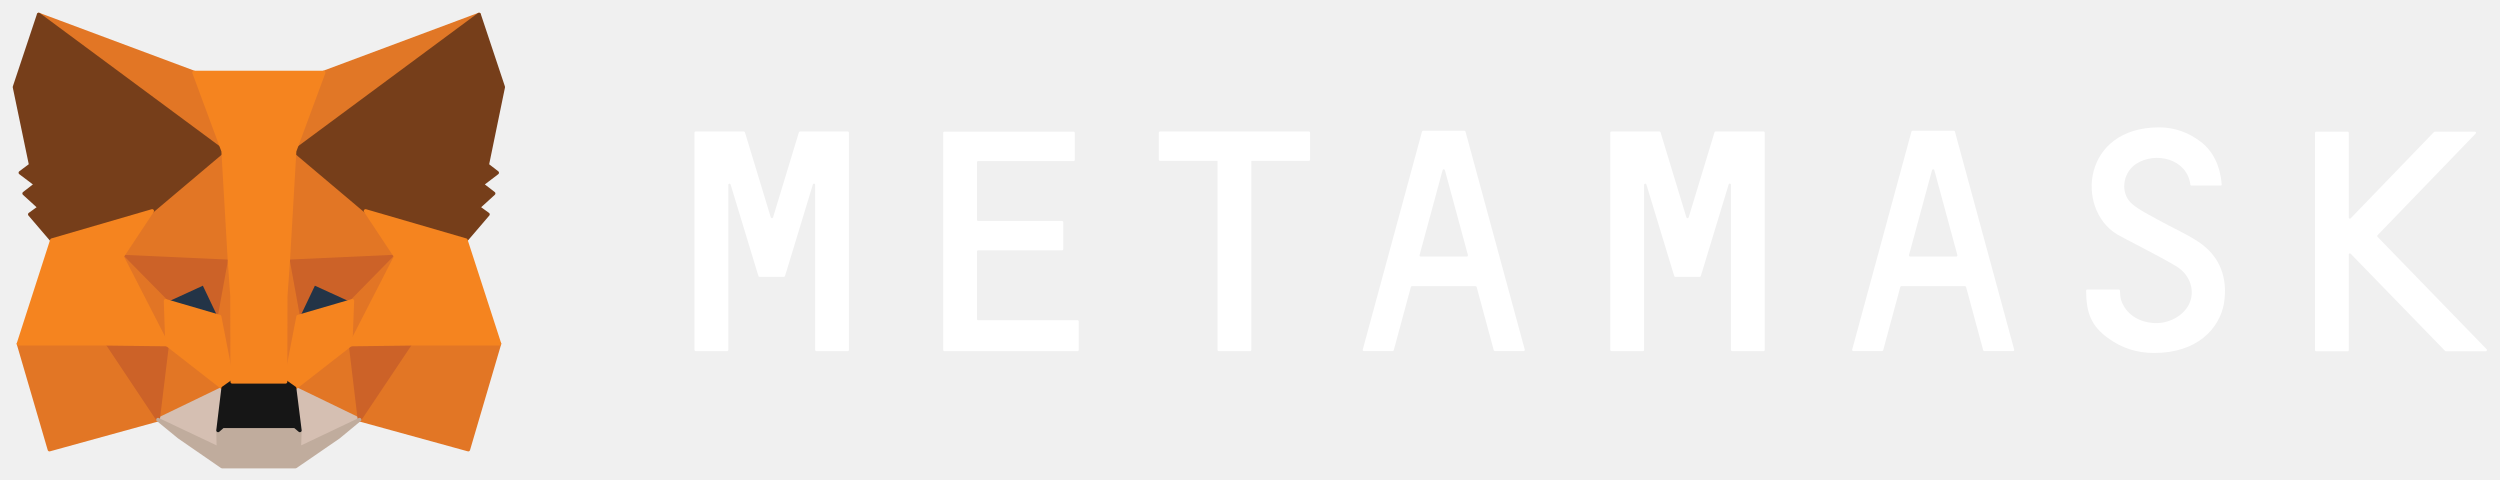
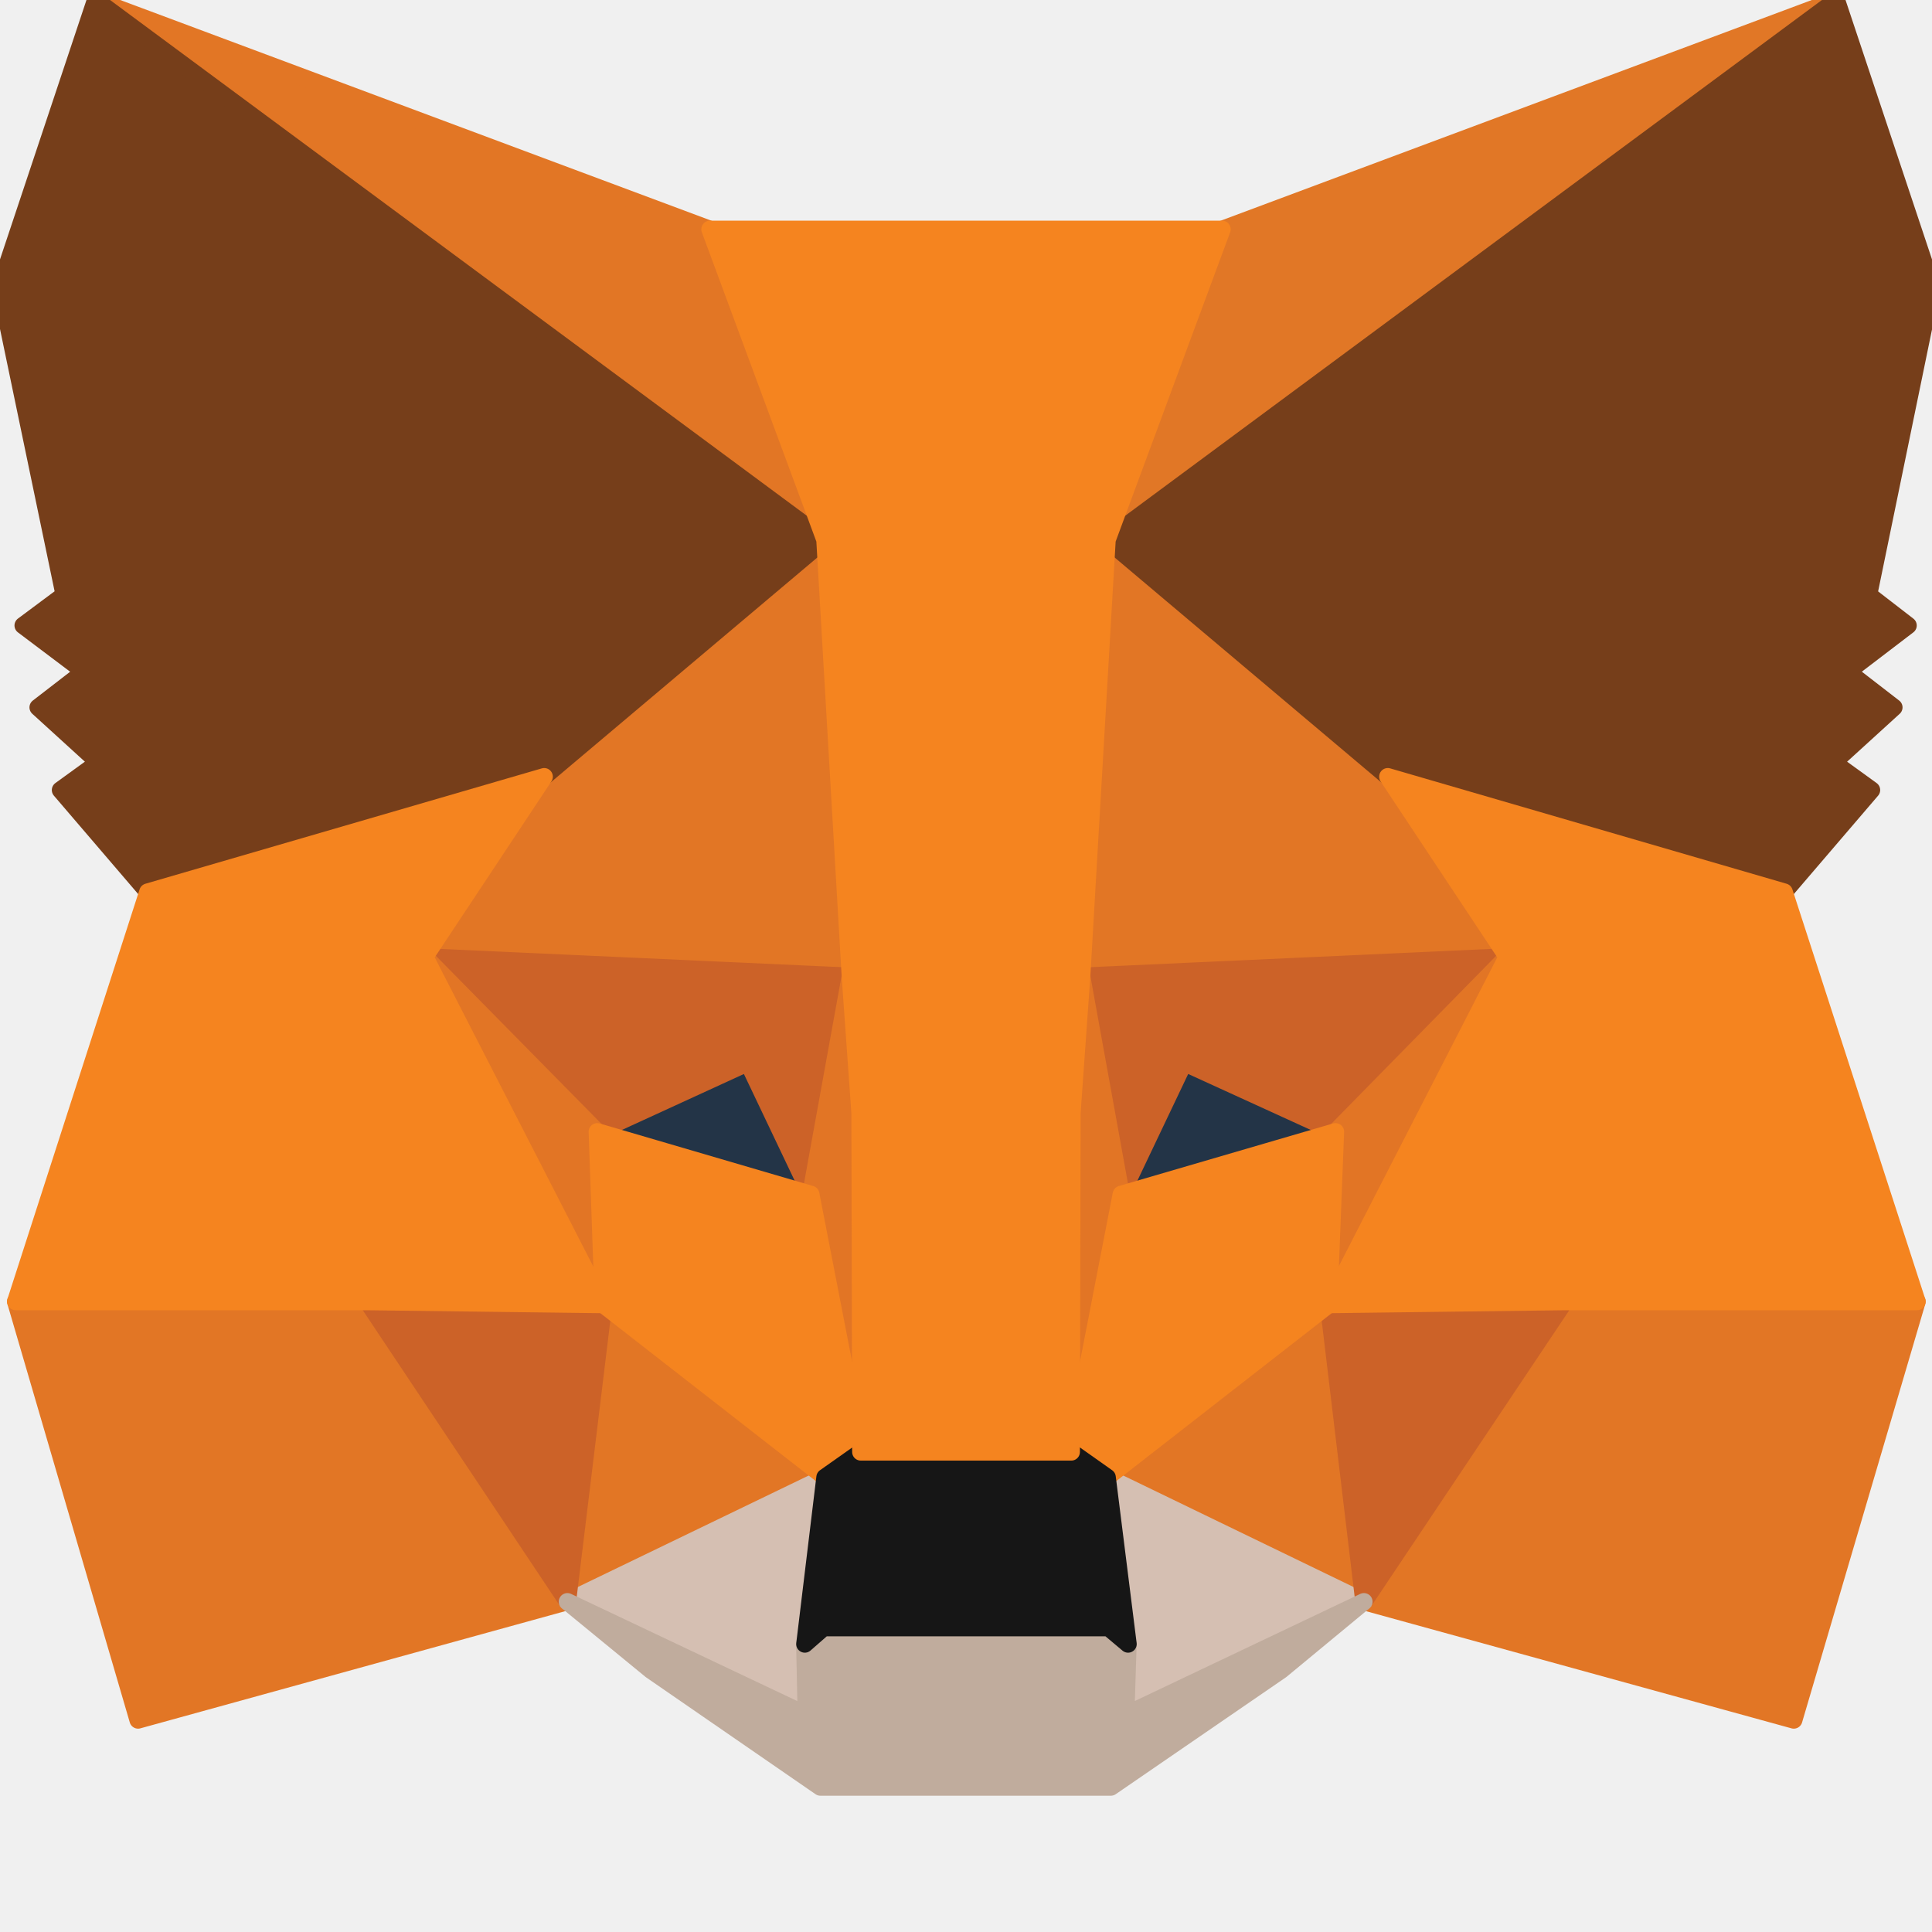
- <svg xmlns="http://www.w3.org/2000/svg" width="172" height="33" viewBox="0 0 172 33" fill="none">
-   <path d="M151.256 16.64C150.372 16.057 149.398 15.642 148.476 15.124C147.878 14.787 147.241 14.489 146.722 14.061C145.838 13.336 146.02 11.911 146.943 11.289C148.268 10.407 150.463 10.9 150.697 12.701C150.697 12.74 150.736 12.766 150.775 12.766H152.776C152.828 12.766 152.867 12.727 152.854 12.675C152.75 11.431 152.269 10.394 151.386 9.734C150.541 9.099 149.58 8.762 148.553 8.762C143.266 8.762 142.785 14.347 145.63 16.109C145.955 16.316 148.748 17.715 149.736 18.325C150.723 18.933 151.035 20.048 150.606 20.929C150.216 21.732 149.203 22.29 148.19 22.225C147.085 22.16 146.228 21.564 145.929 20.631C145.877 20.463 145.851 20.139 145.851 19.996C145.851 19.957 145.812 19.918 145.773 19.918H143.604C143.565 19.918 143.526 19.957 143.526 19.996C143.526 21.564 143.916 22.432 144.981 23.223C145.981 23.974 147.072 24.285 148.203 24.285C151.165 24.285 152.698 22.613 153.009 20.877C153.282 19.18 152.776 17.651 151.256 16.64Z" fill="white" />
-   <path d="M57.057 9.047H56.096H55.043C55.004 9.047 54.978 9.073 54.965 9.099L53.186 14.956C53.16 15.033 53.056 15.033 53.03 14.956L51.25 9.099C51.237 9.06 51.211 9.047 51.172 9.047H50.12H49.158H47.859C47.82 9.047 47.781 9.086 47.781 9.125V24.078C47.781 24.117 47.82 24.156 47.859 24.156H50.029C50.068 24.156 50.107 24.117 50.107 24.078V12.714C50.107 12.623 50.237 12.61 50.263 12.688L52.055 18.584L52.185 18.998C52.198 19.037 52.224 19.05 52.263 19.05H53.926C53.965 19.05 53.991 19.024 54.004 18.998L54.134 18.584L55.927 12.688C55.953 12.597 56.083 12.623 56.083 12.714V24.078C56.083 24.117 56.122 24.156 56.16 24.156H58.33C58.369 24.156 58.408 24.117 58.408 24.078V9.125C58.408 9.086 58.369 9.047 58.33 9.047H57.057Z" fill="white" />
-   <path d="M118.037 9.047C117.998 9.047 117.972 9.073 117.959 9.099L116.18 14.956C116.154 15.033 116.05 15.033 116.024 14.956L114.244 9.099C114.231 9.06 114.205 9.047 114.166 9.047H110.866C110.827 9.047 110.788 9.086 110.788 9.125V24.078C110.788 24.117 110.827 24.156 110.866 24.156H113.036C113.075 24.156 113.114 24.117 113.114 24.078V12.714C113.114 12.623 113.244 12.61 113.27 12.688L115.062 18.584L115.192 18.998C115.205 19.037 115.231 19.05 115.27 19.05H116.933C116.972 19.05 116.998 19.024 117.011 18.998L117.141 18.584L118.934 12.688C118.96 12.597 119.09 12.623 119.09 12.714V24.078C119.09 24.117 119.129 24.156 119.168 24.156H121.337C121.376 24.156 121.415 24.117 121.415 24.078V9.125C121.415 9.086 121.376 9.047 121.337 9.047H118.037Z" fill="white" />
-   <path d="M90.054 9.047H86.014H83.844H79.804C79.765 9.047 79.726 9.086 79.726 9.125V10.991C79.726 11.029 79.765 11.068 79.804 11.068H83.767V24.078C83.767 24.117 83.805 24.156 83.844 24.156H86.014C86.053 24.156 86.092 24.117 86.092 24.078V11.068H90.054C90.093 11.068 90.132 11.029 90.132 10.991V9.125C90.132 9.086 90.106 9.047 90.054 9.047Z" fill="white" />
-   <path d="M102.851 24.155H104.825C104.877 24.155 104.916 24.104 104.903 24.052L100.824 9.047C100.811 9.008 100.785 8.995 100.746 8.995H99.993H98.668H97.914C97.875 8.995 97.849 9.021 97.836 9.047L93.757 24.052C93.744 24.104 93.783 24.155 93.835 24.155H95.809C95.849 24.155 95.874 24.13 95.888 24.104L97.07 19.737C97.083 19.698 97.109 19.685 97.148 19.685H101.513C101.552 19.685 101.578 19.711 101.591 19.737L102.773 24.104C102.786 24.13 102.825 24.155 102.851 24.155ZM97.667 17.547L99.252 11.703C99.278 11.625 99.382 11.625 99.408 11.703L100.993 17.547C101.006 17.599 100.967 17.651 100.915 17.651H97.745C97.693 17.651 97.654 17.599 97.667 17.547Z" fill="white" />
-   <path d="M136.524 24.155H138.498C138.55 24.155 138.589 24.104 138.576 24.052L134.497 9.047C134.484 9.008 134.458 8.995 134.419 8.995H133.666H132.341H131.587C131.548 8.995 131.522 9.021 131.509 9.047L127.43 24.052C127.417 24.104 127.456 24.155 127.508 24.155H129.483C129.522 24.155 129.548 24.13 129.561 24.104L130.743 19.737C130.756 19.698 130.782 19.685 130.821 19.685H135.186C135.225 19.685 135.251 19.711 135.264 19.737L136.446 24.104C136.459 24.13 136.485 24.155 136.524 24.155ZM131.34 17.547L132.925 11.703C132.951 11.625 133.055 11.625 133.081 11.703L134.666 17.547C134.679 17.599 134.64 17.651 134.588 17.651H131.418C131.366 17.651 131.327 17.599 131.34 17.547Z" fill="white" />
-   <path d="M67.216 21.94V17.301C67.216 17.262 67.255 17.223 67.294 17.223H73.075C73.114 17.223 73.153 17.184 73.153 17.145V15.28C73.153 15.241 73.114 15.202 73.075 15.202H67.294C67.255 15.202 67.216 15.163 67.216 15.124V11.159C67.216 11.12 67.255 11.081 67.294 11.081H73.868C73.906 11.081 73.945 11.042 73.945 11.004V9.138C73.945 9.099 73.906 9.06 73.868 9.06H67.216H64.969C64.93 9.06 64.891 9.099 64.891 9.138V11.081V15.215V17.236V22.03V24.078C64.891 24.117 64.93 24.156 64.969 24.156H67.216H74.14C74.179 24.156 74.218 24.117 74.218 24.078V22.108C74.218 22.069 74.179 22.03 74.14 22.03H67.281C67.242 22.018 67.216 21.992 67.216 21.94Z" fill="white" />
-   <path d="M171.08 24.026L163.571 16.29C163.545 16.264 163.545 16.212 163.571 16.187L170.327 9.189C170.379 9.138 170.34 9.06 170.275 9.06H167.508C167.482 9.06 167.469 9.073 167.456 9.086L161.727 15.02C161.675 15.072 161.597 15.033 161.597 14.969V9.138C161.597 9.099 161.558 9.06 161.519 9.06H159.349C159.31 9.06 159.271 9.099 159.271 9.138V24.091C159.271 24.13 159.31 24.169 159.349 24.169H161.519C161.558 24.169 161.597 24.13 161.597 24.091V17.508C161.597 17.444 161.688 17.405 161.727 17.456L168.222 24.143C168.235 24.156 168.261 24.169 168.274 24.169H171.041C171.093 24.156 171.132 24.065 171.08 24.026Z" fill="white" />
-   <path d="M32.958 1L19.824 10.718L22.267 4.991L32.958 1Z" fill="#E17726" stroke="#E17726" stroke-width="0.25" stroke-linecap="round" stroke-linejoin="round" />
-   <path d="M2.663 1L15.68 10.809L13.355 4.991L2.663 1Z" fill="#E27625" stroke="#E27625" stroke-width="0.25" stroke-linecap="round" stroke-linejoin="round" />
-   <path d="M28.229 23.533L24.735 28.872L32.218 30.932L34.361 23.65L28.229 23.533Z" fill="#E27625" stroke="#E27625" stroke-width="0.25" stroke-linecap="round" stroke-linejoin="round" />
-   <path d="M1.273 23.65L3.403 30.932L10.873 28.872L7.392 23.533L1.273 23.65Z" fill="#E27625" stroke="#E27625" stroke-width="0.25" stroke-linecap="round" stroke-linejoin="round" />
-   <path d="M10.47 14.515L8.392 17.651L15.797 17.988L15.55 10.019L10.47 14.515Z" fill="#E27625" stroke="#E27625" stroke-width="0.25" stroke-linecap="round" stroke-linejoin="round" />
-   <path d="M25.15 14.515L19.993 9.928L19.824 17.988L27.229 17.651L25.15 14.515Z" fill="#E27625" stroke="#E27625" stroke-width="0.25" stroke-linecap="round" stroke-linejoin="round" />
-   <path d="M10.873 28.872L15.355 26.708L11.497 23.702L10.873 28.872Z" fill="#E27625" stroke="#E27625" stroke-width="0.25" stroke-linecap="round" stroke-linejoin="round" />
-   <path d="M20.266 26.708L24.735 28.872L24.124 23.702L20.266 26.708Z" fill="#E27625" stroke="#E27625" stroke-width="0.25" stroke-linecap="round" stroke-linejoin="round" />
-   <path d="M24.735 28.872L20.266 26.708L20.63 29.611L20.591 30.842L24.735 28.872Z" fill="#D5BFB2" stroke="#D5BFB2" stroke-width="0.25" stroke-linecap="round" stroke-linejoin="round" />
-   <path d="M10.873 28.872L15.03 30.842L15.005 29.611L15.355 26.708L10.873 28.872Z" fill="#D5BFB2" stroke="#D5BFB2" stroke-width="0.25" stroke-linecap="round" stroke-linejoin="round" />
-   <path d="M15.108 21.784L11.393 20.696L14.017 19.491L15.108 21.784Z" fill="#233447" stroke="#233447" stroke-width="0.25" stroke-linecap="round" stroke-linejoin="round" />
-   <path d="M20.513 21.784L21.604 19.491L24.241 20.696L20.513 21.784Z" fill="#233447" stroke="#233447" stroke-width="0.25" stroke-linecap="round" stroke-linejoin="round" />
-   <path d="M10.873 28.872L11.523 23.533L7.392 23.65L10.873 28.872Z" fill="#CC6228" stroke="#CC6228" stroke-width="0.25" stroke-linecap="round" stroke-linejoin="round" />
-   <path d="M24.098 23.533L24.735 28.872L28.229 23.65L24.098 23.533Z" fill="#CC6228" stroke="#CC6228" stroke-width="0.25" stroke-linecap="round" stroke-linejoin="round" />
-   <path d="M27.229 17.651L19.824 17.988L20.512 21.784L21.604 19.491L24.241 20.696L27.229 17.651Z" fill="#CC6228" stroke="#CC6228" stroke-width="0.25" stroke-linecap="round" stroke-linejoin="round" />
-   <path d="M11.393 20.696L14.017 19.491L15.108 21.784L15.797 17.988L8.392 17.651L11.393 20.696Z" fill="#CC6228" stroke="#CC6228" stroke-width="0.25" stroke-linecap="round" stroke-linejoin="round" />
-   <path d="M8.392 17.651L11.497 23.702L11.393 20.696L8.392 17.651Z" fill="#E27525" stroke="#E27525" stroke-width="0.25" stroke-linecap="round" stroke-linejoin="round" />
-   <path d="M24.241 20.696L24.124 23.702L27.229 17.651L24.241 20.696Z" fill="#E27525" stroke="#E27525" stroke-width="0.25" stroke-linecap="round" stroke-linejoin="round" />
-   <path d="M15.797 17.988L15.109 21.784L15.979 26.267L16.174 20.359L15.797 17.988Z" fill="#E27525" stroke="#E27525" stroke-width="0.25" stroke-linecap="round" stroke-linejoin="round" />
-   <path d="M19.824 17.988L19.46 20.346L19.642 26.267L20.513 21.784L19.824 17.988Z" fill="#E27525" stroke="#E27525" stroke-width="0.25" stroke-linecap="round" stroke-linejoin="round" />
-   <path d="M20.513 21.784L19.642 26.268L20.266 26.708L24.124 23.702L24.241 20.696L20.513 21.784Z" fill="#F5841F" stroke="#F5841F" stroke-width="0.25" stroke-linecap="round" stroke-linejoin="round" />
-   <path d="M11.393 20.696L11.497 23.702L15.355 26.708L15.979 26.268L15.108 21.784L11.393 20.696Z" fill="#F5841F" stroke="#F5841F" stroke-width="0.25" stroke-linecap="round" stroke-linejoin="round" />
-   <path d="M20.591 30.842L20.63 29.611L20.292 29.326H15.329L15.005 29.611L15.03 30.842L10.873 28.872L12.328 30.064L15.277 32.099H20.331L23.293 30.064L24.735 28.872L20.591 30.842Z" fill="#C0AC9D" stroke="#C0AC9D" stroke-width="0.25" stroke-linecap="round" stroke-linejoin="round" />
-   <path d="M20.266 26.708L19.642 26.268H15.979L15.355 26.708L15.004 29.611L15.329 29.326H20.292L20.63 29.611L20.266 26.708Z" fill="#161616" stroke="#161616" stroke-width="0.25" stroke-linecap="round" stroke-linejoin="round" />
-   <path d="M33.517 11.353L34.621 5.989L32.958 1L20.266 10.394L25.151 14.515L32.049 16.523L33.569 14.748L32.906 14.269L33.959 13.31L33.153 12.688L34.205 11.884L33.517 11.353Z" fill="#763E1A" stroke="#763E1A" stroke-width="0.25" stroke-linecap="round" stroke-linejoin="round" />
-   <path d="M1 5.989L2.117 11.353L1.403 11.884L2.468 12.688L1.663 13.31L2.715 14.269L2.052 14.748L3.572 16.523L10.471 14.515L15.355 10.394L2.663 1L1 5.989Z" fill="#763E1A" stroke="#763E1A" stroke-width="0.25" stroke-linecap="round" stroke-linejoin="round" />
-   <path d="M32.049 16.523L25.151 14.515L27.229 17.651L24.124 23.702L28.23 23.65H34.361L32.049 16.523Z" fill="#F5841F" stroke="#F5841F" stroke-width="0.25" stroke-linecap="round" stroke-linejoin="round" />
-   <path d="M10.47 14.515L3.572 16.523L1.273 23.65H7.392L11.497 23.702L8.392 17.651L10.47 14.515Z" fill="#F5841F" stroke="#F5841F" stroke-width="0.25" stroke-linecap="round" stroke-linejoin="round" />
-   <path d="M19.824 17.988L20.266 10.394L22.266 4.991H13.354L15.355 10.394L15.797 17.988L15.966 20.372L15.979 26.268H19.642L19.655 20.372L19.824 17.988Z" fill="#F5841F" stroke="#F5841F" stroke-width="0.25" stroke-linecap="round" stroke-linejoin="round" />
+ <svg xmlns="http://www.w3.org/2000/svg" width="28" height="28" viewBox="0 0 28 28" fill="none">
+   <g clip-path="url(#clip0_8_202143)">
+     <path d="M26.616 0L15.678 8.094L17.712 3.324L26.616 0Z" fill="#E17726" stroke="#E17726" stroke-width="0.25" stroke-linecap="round" stroke-linejoin="round" />
+     <path d="M1.385 0L12.226 8.169L10.289 3.324L1.385 0Z" fill="#E27625" stroke="#E27625" stroke-width="0.25" stroke-linecap="round" stroke-linejoin="round" />
+     <path d="M22.676 18.766L19.766 23.212L25.997 24.928L27.783 18.863L22.676 18.766Z" fill="#E27625" stroke="#E27625" stroke-width="0.25" stroke-linecap="round" stroke-linejoin="round" />
+     <path d="M0.227 18.863L2.001 24.928L8.222 23.212L5.322 18.766L0.227 18.863Z" fill="#E27625" stroke="#E27625" stroke-width="0.25" stroke-linecap="round" stroke-linejoin="round" />
+     <path d="M7.887 11.256L6.156 13.868L12.323 14.148L12.118 7.512L7.887 11.256Z" fill="#E27625" stroke="#E27625" stroke-width="0.25" stroke-linecap="round" stroke-linejoin="round" />
+     <path d="M20.114 11.256L15.818 7.436L15.678 14.148L21.845 13.867L20.114 11.256Z" fill="#E27625" stroke="#E27625" stroke-width="0.25" stroke-linecap="round" stroke-linejoin="round" />
+     <path d="M8.223 23.212L11.955 21.41L8.742 18.906L8.223 23.212Z" fill="#E27625" stroke="#E27625" stroke-width="0.25" stroke-linecap="round" stroke-linejoin="round" />
+     <path d="M16.045 21.41L19.767 23.212L19.258 18.906L16.045 21.41Z" fill="#E27625" stroke="#E27625" stroke-width="0.25" stroke-linecap="round" stroke-linejoin="round" />
+     <path d="M19.767 23.212L16.045 21.41L16.348 23.827L16.315 24.853L19.767 23.212Z" fill="#D5BFB2" stroke="#D5BFB2" stroke-width="0.25" stroke-linecap="round" stroke-linejoin="round" />
+     <path d="M8.223 23.212L11.685 24.853L11.663 23.827L11.955 21.41L8.223 23.212Z" fill="#D5BFB2" stroke="#D5BFB2" stroke-width="0.25" stroke-linecap="round" stroke-linejoin="round" />
+     <path d="M11.751 17.308L8.656 16.402L10.842 15.398L11.751 17.308Z" fill="#233447" stroke="#233447" stroke-width="0.25" stroke-linecap="round" stroke-linejoin="round" />
+     <path d="M16.25 17.308L17.159 15.398L19.355 16.402L16.25 17.308Z" fill="#233447" stroke="#233447" stroke-width="0.25" stroke-linecap="round" stroke-linejoin="round" />
+     <path d="M8.224 23.212L8.765 18.766L5.324 18.863L8.224 23.212Z" fill="#CC6228" stroke="#CC6228" stroke-width="0.25" stroke-linecap="round" stroke-linejoin="round" />
+     <path d="M19.236 18.766L19.767 23.212L22.677 18.863L19.236 18.766Z" fill="#CC6228" stroke="#CC6228" stroke-width="0.25" stroke-linecap="round" stroke-linejoin="round" />
+     <path d="M21.845 13.867L15.678 14.148L16.251 17.31L17.16 15.4L19.356 16.403L21.845 13.867Z" fill="#CC6228" stroke="#CC6228" stroke-width="0.25" stroke-linecap="round" stroke-linejoin="round" />
+     <path d="M8.655 16.403L10.841 15.4L11.75 17.31L12.323 14.148L6.156 13.867L8.655 16.403Z" fill="#CC6228" stroke="#CC6228" stroke-width="0.25" stroke-linecap="round" stroke-linejoin="round" />
+     <path d="M6.156 13.867L8.742 18.907L8.655 16.403L6.156 13.867Z" fill="#E27525" stroke="#E27525" stroke-width="0.25" stroke-linecap="round" stroke-linejoin="round" />
+     <path d="M19.355 16.403L19.258 18.907L21.844 13.867L19.355 16.403Z" fill="#E27525" stroke="#E27525" stroke-width="0.25" stroke-linecap="round" stroke-linejoin="round" />
+     <path d="M12.323 14.148L11.75 17.31L12.475 21.044L12.637 16.123L12.323 14.148Z" fill="#E27525" stroke="#E27525" stroke-width="0.25" stroke-linecap="round" stroke-linejoin="round" />
+     <path d="M15.676 14.148L15.373 16.113L15.524 21.044L16.249 17.31L15.676 14.148Z" fill="#E27525" stroke="#E27525" stroke-width="0.25" stroke-linecap="round" stroke-linejoin="round" />
+     <path d="M16.25 17.309L15.525 21.043L16.045 21.41L19.258 18.906L19.355 16.402L16.25 17.309Z" fill="#F5841F" stroke="#F5841F" stroke-width="0.25" stroke-linecap="round" stroke-linejoin="round" />
+     <path d="M8.656 16.402L8.743 18.906L11.956 21.41L12.476 21.043L11.751 17.309L8.656 16.402Z" fill="#F5841F" stroke="#F5841F" stroke-width="0.25" stroke-linecap="round" stroke-linejoin="round" />
+     <path d="M16.316 24.853L16.348 23.828L16.067 23.591H11.934L11.663 23.828L11.685 24.853L8.223 23.213L9.434 24.206L11.89 25.9H16.099L18.566 24.206L19.767 23.213L16.316 24.853Z" fill="#C0AC9D" stroke="#C0AC9D" stroke-width="0.25" stroke-linecap="round" stroke-linejoin="round" />
+     <path d="M16.046 21.41L15.527 21.043H12.476L11.956 21.41L11.664 23.827L11.935 23.59H16.067L16.349 23.827L16.046 21.41Z" fill="#161616" stroke="#161616" stroke-width="0.25" stroke-linecap="round" stroke-linejoin="round" />
+     <path d="M27.081 8.622L28 4.155L26.615 0L16.045 7.824L20.113 11.255L25.858 12.928L27.124 11.45L26.572 11.05L27.448 10.252L26.778 9.734L27.654 9.065L27.081 8.622Z" fill="#763E1A" stroke="#763E1A" stroke-width="0.25" stroke-linecap="round" stroke-linejoin="round" />
+     <path d="M0 4.155L0.93 8.622L0.335 9.065L1.223 9.734L0.552 10.252L1.428 11.05L0.876 11.45L2.142 12.928L7.887 11.255L11.955 7.824L1.385 0L0 4.155Z" fill="#763E1A" stroke="#763E1A" stroke-width="0.25" stroke-linecap="round" stroke-linejoin="round" />
+     <path d="M25.858 12.928L20.113 11.256L21.844 13.867L19.258 18.907L22.677 18.864H27.783L25.858 12.928Z" fill="#F5841F" stroke="#F5841F" stroke-width="0.25" stroke-linecap="round" stroke-linejoin="round" />
+     <path d="M7.887 11.256L2.142 12.928L0.227 18.864H5.322L8.741 18.907L6.156 13.867L7.887 11.256Z" fill="#F5841F" stroke="#F5841F" stroke-width="0.25" stroke-linecap="round" stroke-linejoin="round" />
+     <path d="M15.677 14.147L16.045 7.823L17.711 3.323H10.289L11.955 7.823L12.323 14.147L12.464 16.133L12.475 21.043H15.526L15.536 16.133L15.677 14.147Z" fill="#F5841F" stroke="#F5841F" stroke-width="0.25" stroke-linecap="round" stroke-linejoin="round" />
+   </g>
+   <defs>
+     <clipPath id="clip0_8_202143">
+       <rect width="28" height="28" fill="white" />
+     </clipPath>
+   </defs>
</svg>
